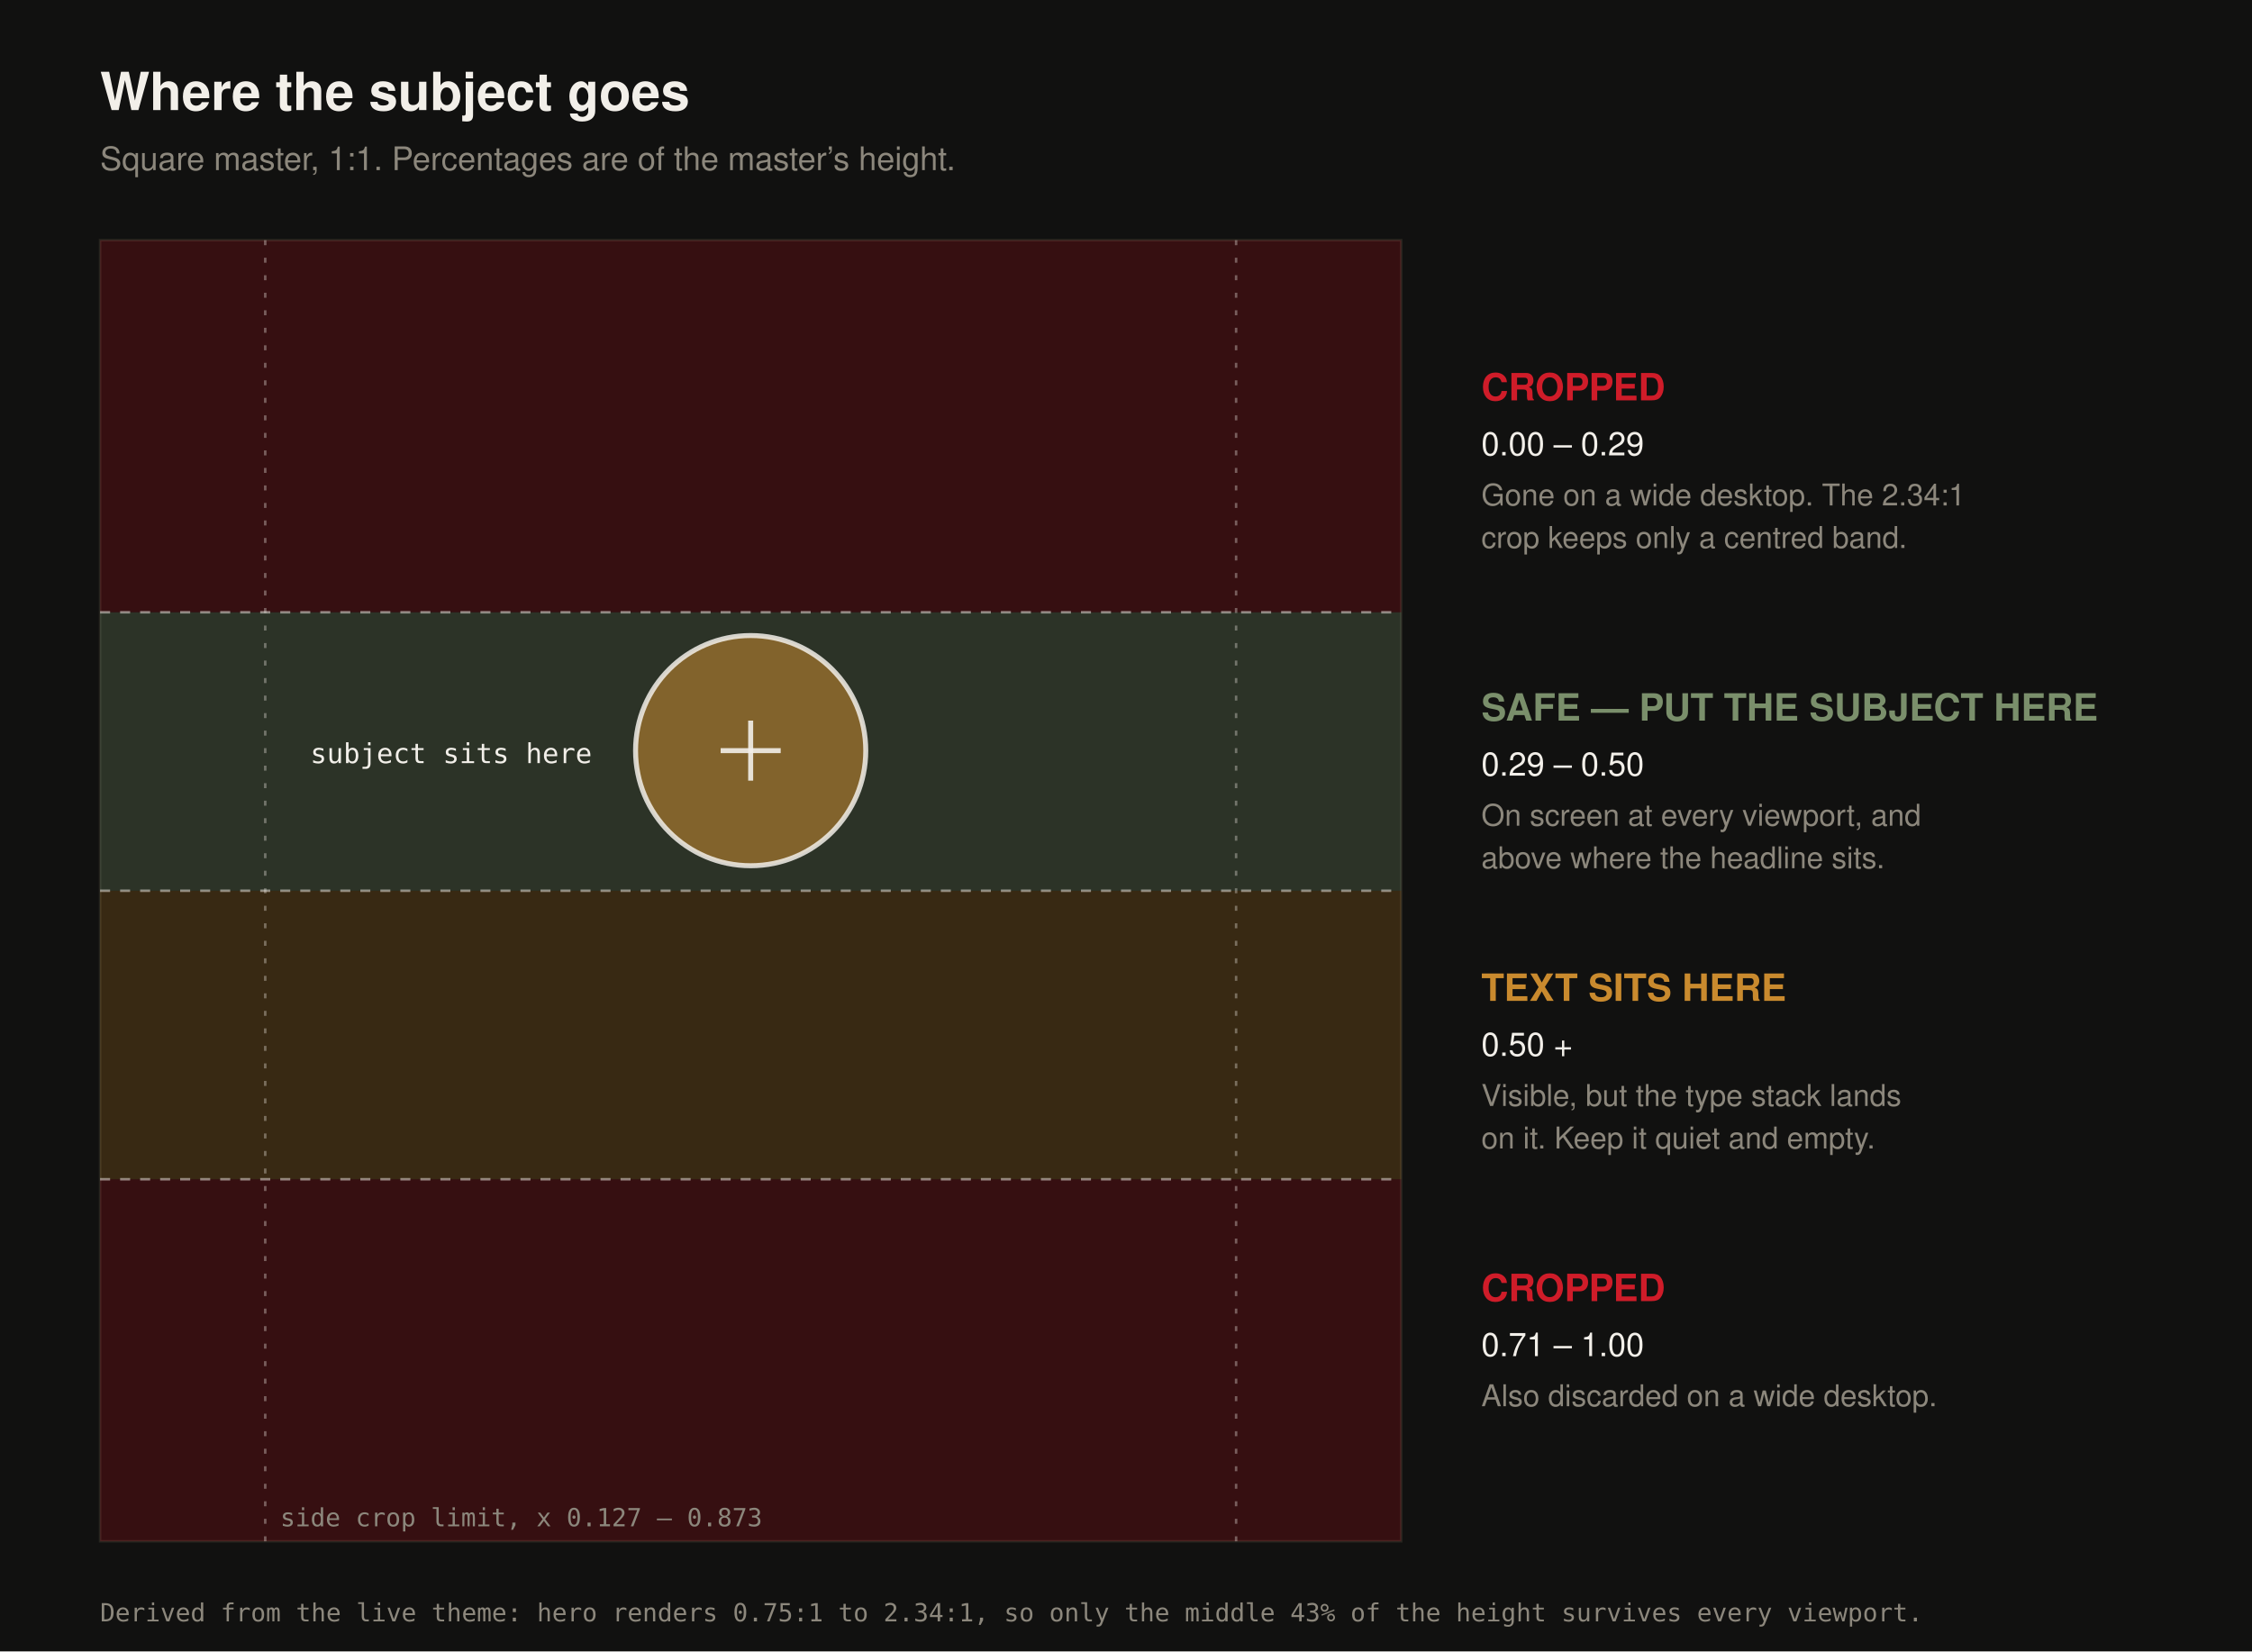
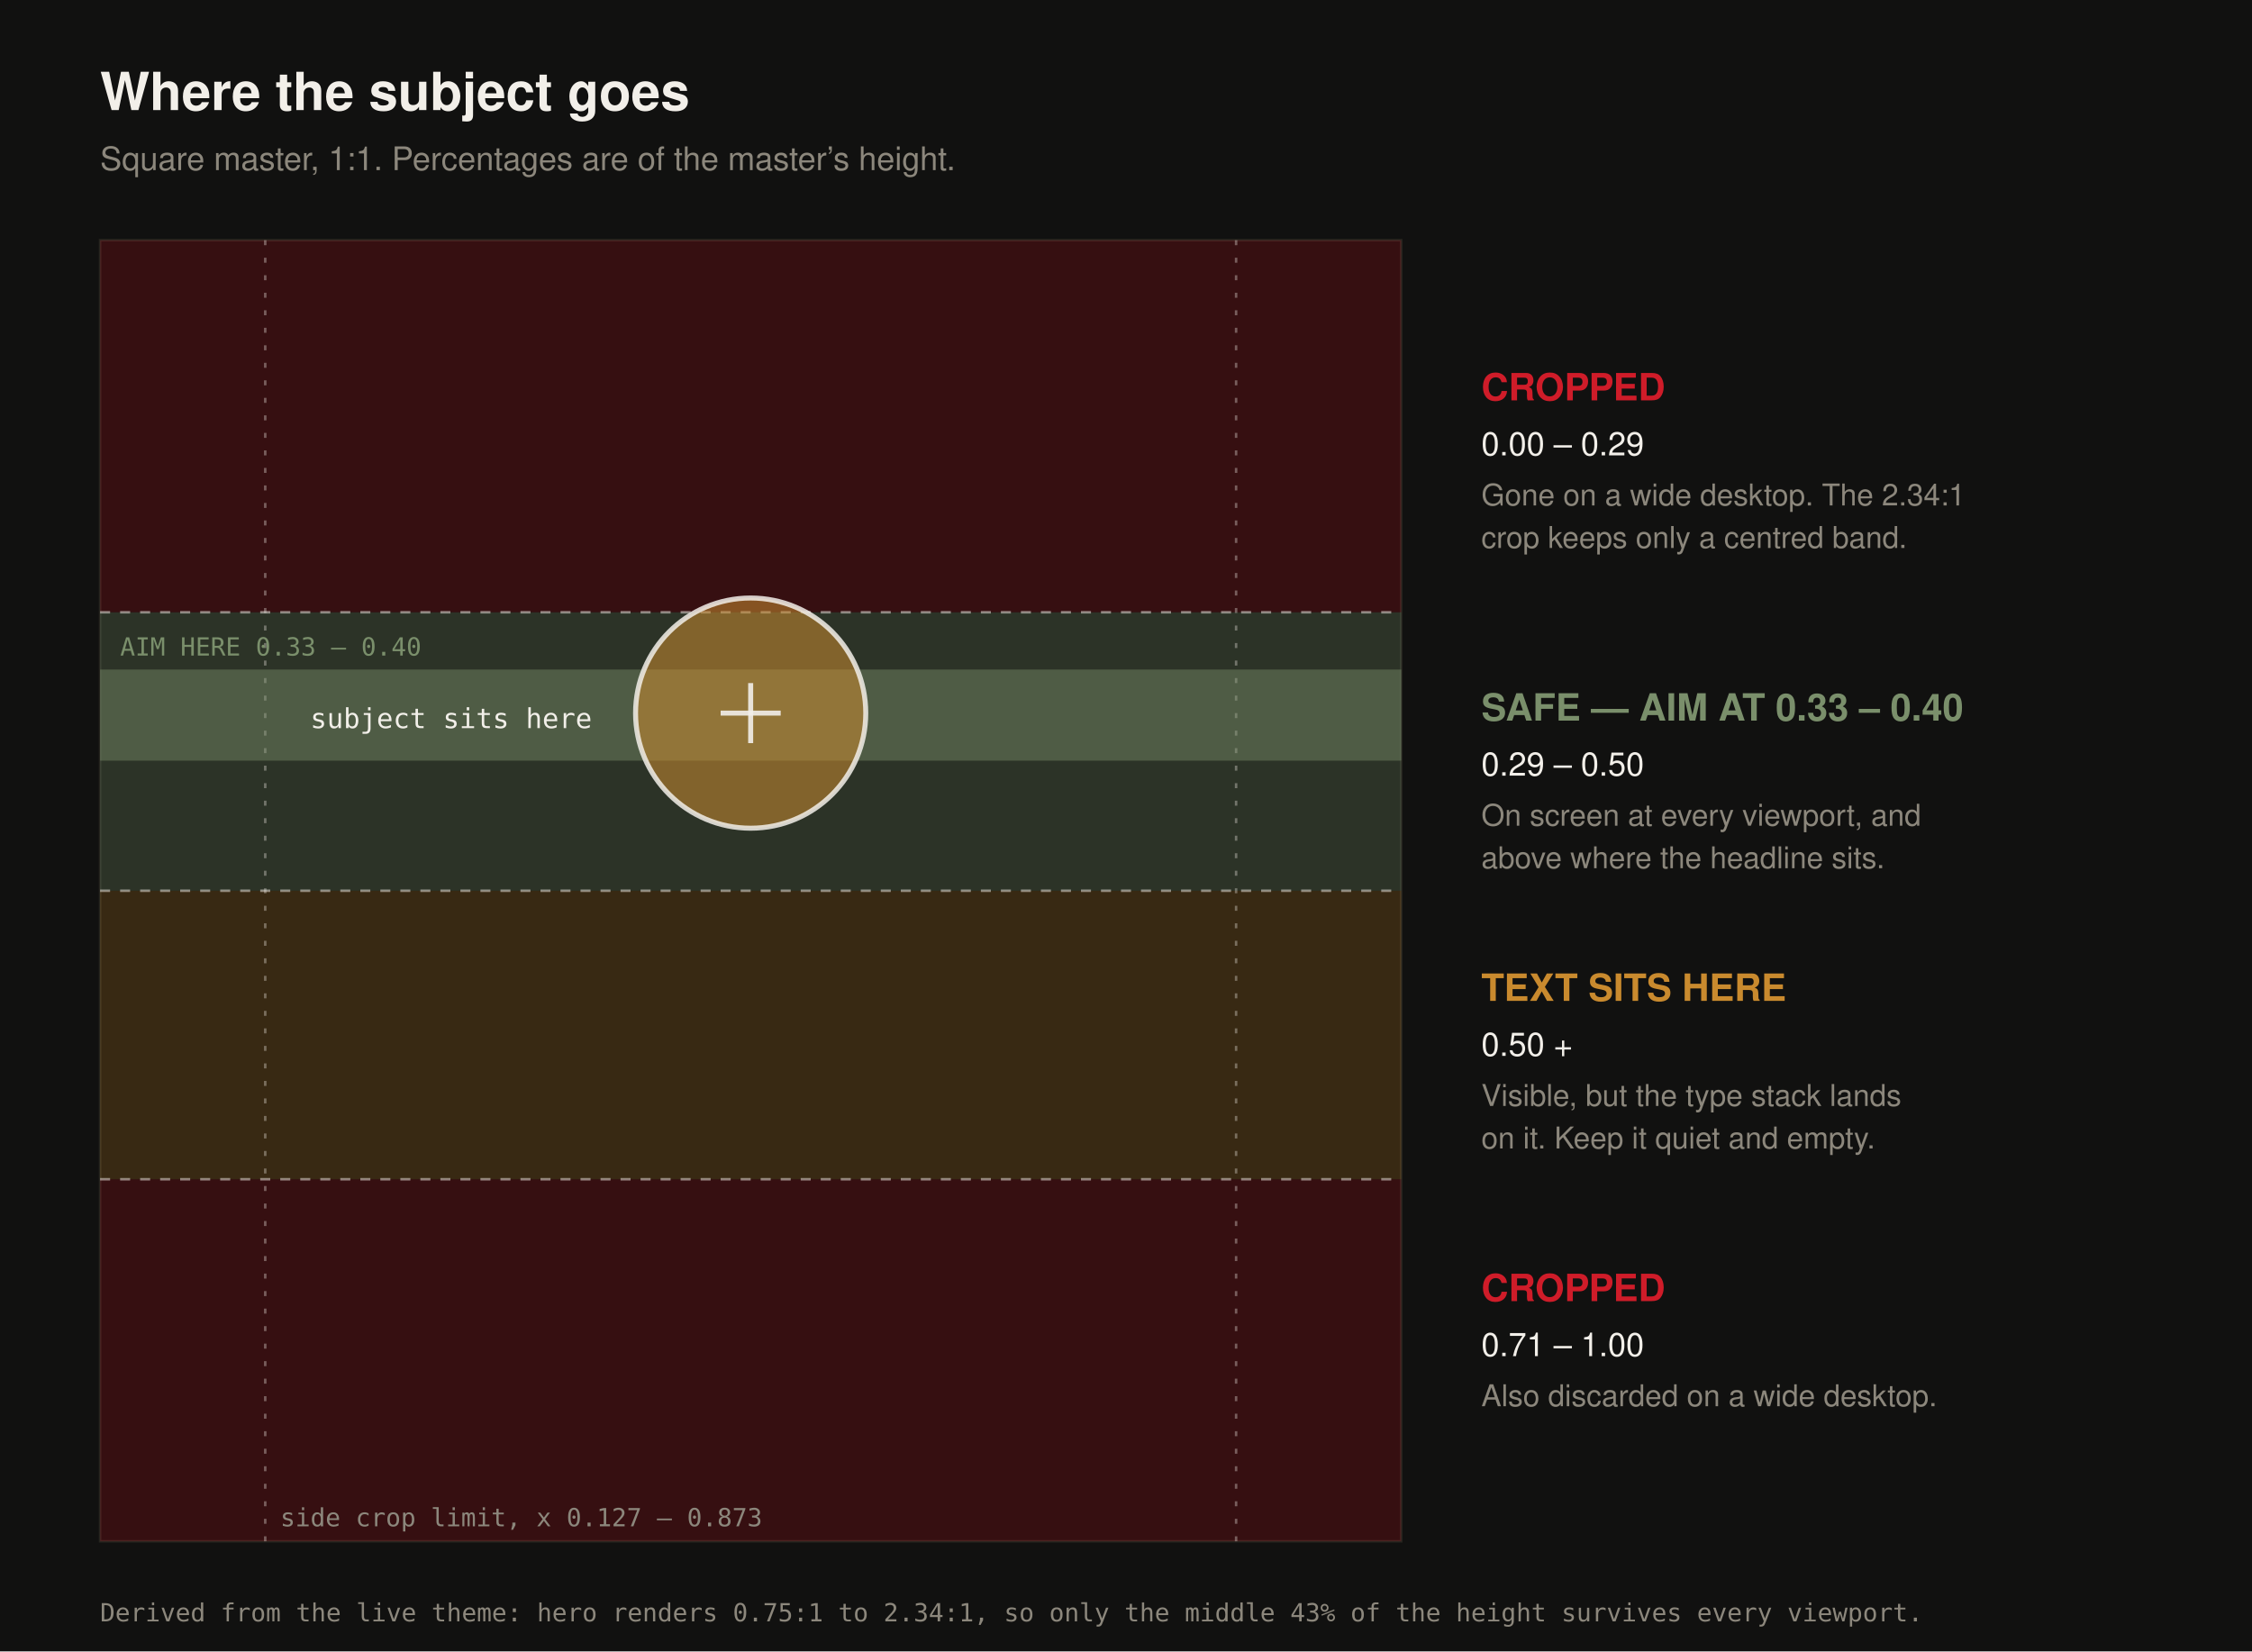
<svg xmlns="http://www.w3.org/2000/svg" viewBox="0 0 900 660" width="900" height="660" role="img" aria-labelledby="t d">
  <rect width="900" height="660" fill="#111110" />
  <text x="40" y="44" fill="#F2EFE9" font-family="Archivo, Helvetica, Arial, sans-serif" font-size="21" font-weight="600">Where the subject goes</text>
  <text x="40" y="68" fill="#8C877C" font-family="Archivo, Helvetica, Arial, sans-serif" font-size="13">Square master, 1:1. Percentages are of the master’s height.</text>
  <rect x="40" y="96" width="520" height="520" fill="#0B0B0A" stroke="#26251F" />
  <rect x="40" y="96" width="520" height="148.7" fill="#CF1C29" fill-opacity="0.22" />
  <rect x="40" y="244.7" width="520" height="111.3" fill="#7A8F6B" fill-opacity="0.30" />
  <rect x="40" y="356" width="520" height="115.3" fill="#C98A2E" fill-opacity="0.24" />
  <rect x="40" y="471.3" width="520" height="144.7" fill="#CF1C29" fill-opacity="0.22" />
  <g stroke="#F2EFE9" stroke-opacity="0.5" stroke-dasharray="4 4">
    <line x1="40" y1="244.7" x2="560" y2="244.7" />
    <line x1="40" y1="356" x2="560" y2="356" />
    <line x1="40" y1="471.3" x2="560" y2="471.3" />
  </g>
  <g stroke="#F2EFE9" stroke-opacity="0.35" stroke-dasharray="2 5">
    <line x1="106" y1="96" x2="106" y2="616" />
    <line x1="494" y1="96" x2="494" y2="616" />
  </g>
  <text x="112" y="610" fill="#8C877C" font-family="IBM Plex Mono, monospace" font-size="10">side crop limit, x 0.127 – 0.873</text>
-   <circle cx="300" cy="300" r="46" fill="#C88A30" fill-opacity="0.55" stroke="#F2EFE9" stroke-opacity="0.85" stroke-width="2" />
+   <rect x="40" y="267.6" width="520" height="36.4" fill="#7A8F6B" fill-opacity="0.45" />
+   <text x="48" y="262" fill="#7A8F6B" font-family="Space Mono, IBM Plex Mono, monospace" font-size="10">AIM HERE  0.33 – 0.40</text>
+   <circle cx="300" cy="285" r="46" fill="#C88A30" fill-opacity="0.55" stroke="#F2EFE9" stroke-opacity="0.85" stroke-width="2" />
  <g stroke="#F2EFE9" stroke-opacity="0.9" stroke-width="2">
-     <line x1="288" y1="300" x2="312" y2="300" />
-     <line x1="300" y1="288" x2="300" y2="312" />
+     <line x1="288" y1="285" x2="312" y2="285" />
+     <line x1="300" y1="273" x2="300" y2="297" />
  </g>
-   <text x="124" y="305" fill="#F2EFE9" font-family="IBM Plex Mono, monospace" font-size="11">subject sits here</text>
+   <text x="124" y="291" fill="#F2EFE9" font-family="IBM Plex Mono, monospace" font-size="11">subject sits here</text>
  <g font-family="Archivo, Helvetica, Arial, sans-serif">
    <text x="592" y="160" fill="#CF1C29" font-size="15" font-weight="600">CROPPED</text>
    <text x="592" y="182" fill="#F2EFE9" font-size="13">0.00 – 0.29</text>
    <text x="592" y="202" fill="#8C877C" font-size="12">Gone on a wide desktop. The 2.34:1</text>
    <text x="592" y="219" fill="#8C877C" font-size="12">crop keeps only a centred band.</text>
-     <text x="592" y="288" fill="#7A8F6B" font-size="15" font-weight="600">SAFE — PUT THE SUBJECT HERE</text>
+     <text x="592" y="288" fill="#7A8F6B" font-size="15" font-weight="600">SAFE — AIM AT 0.33 – 0.40</text>
    <text x="592" y="310" fill="#F2EFE9" font-size="13">0.29 – 0.50</text>
    <text x="592" y="330" fill="#8C877C" font-size="12">On screen at every viewport, and</text>
    <text x="592" y="347" fill="#8C877C" font-size="12">above where the headline sits.</text>
    <text x="592" y="400" fill="#C98A2E" font-size="15" font-weight="600">TEXT SITS HERE</text>
    <text x="592" y="422" fill="#F2EFE9" font-size="13">0.50 +</text>
    <text x="592" y="442" fill="#8C877C" font-size="12">Visible, but the type stack lands</text>
    <text x="592" y="459" fill="#8C877C" font-size="12">on it. Keep it quiet and empty.</text>
    <text x="592" y="520" fill="#CF1C29" font-size="15" font-weight="600">CROPPED</text>
    <text x="592" y="542" fill="#F2EFE9" font-size="13">0.71 – 1.00</text>
    <text x="592" y="562" fill="#8C877C" font-size="12">Also discarded on a wide desktop.</text>
  </g>
  <text x="40" y="648" fill="#8C877C" font-family="IBM Plex Mono, monospace" font-size="10">Derived from the live theme: hero renders 0.75:1 to 2.34:1, so only the middle 43% of the height survives every viewport.</text>
</svg>
